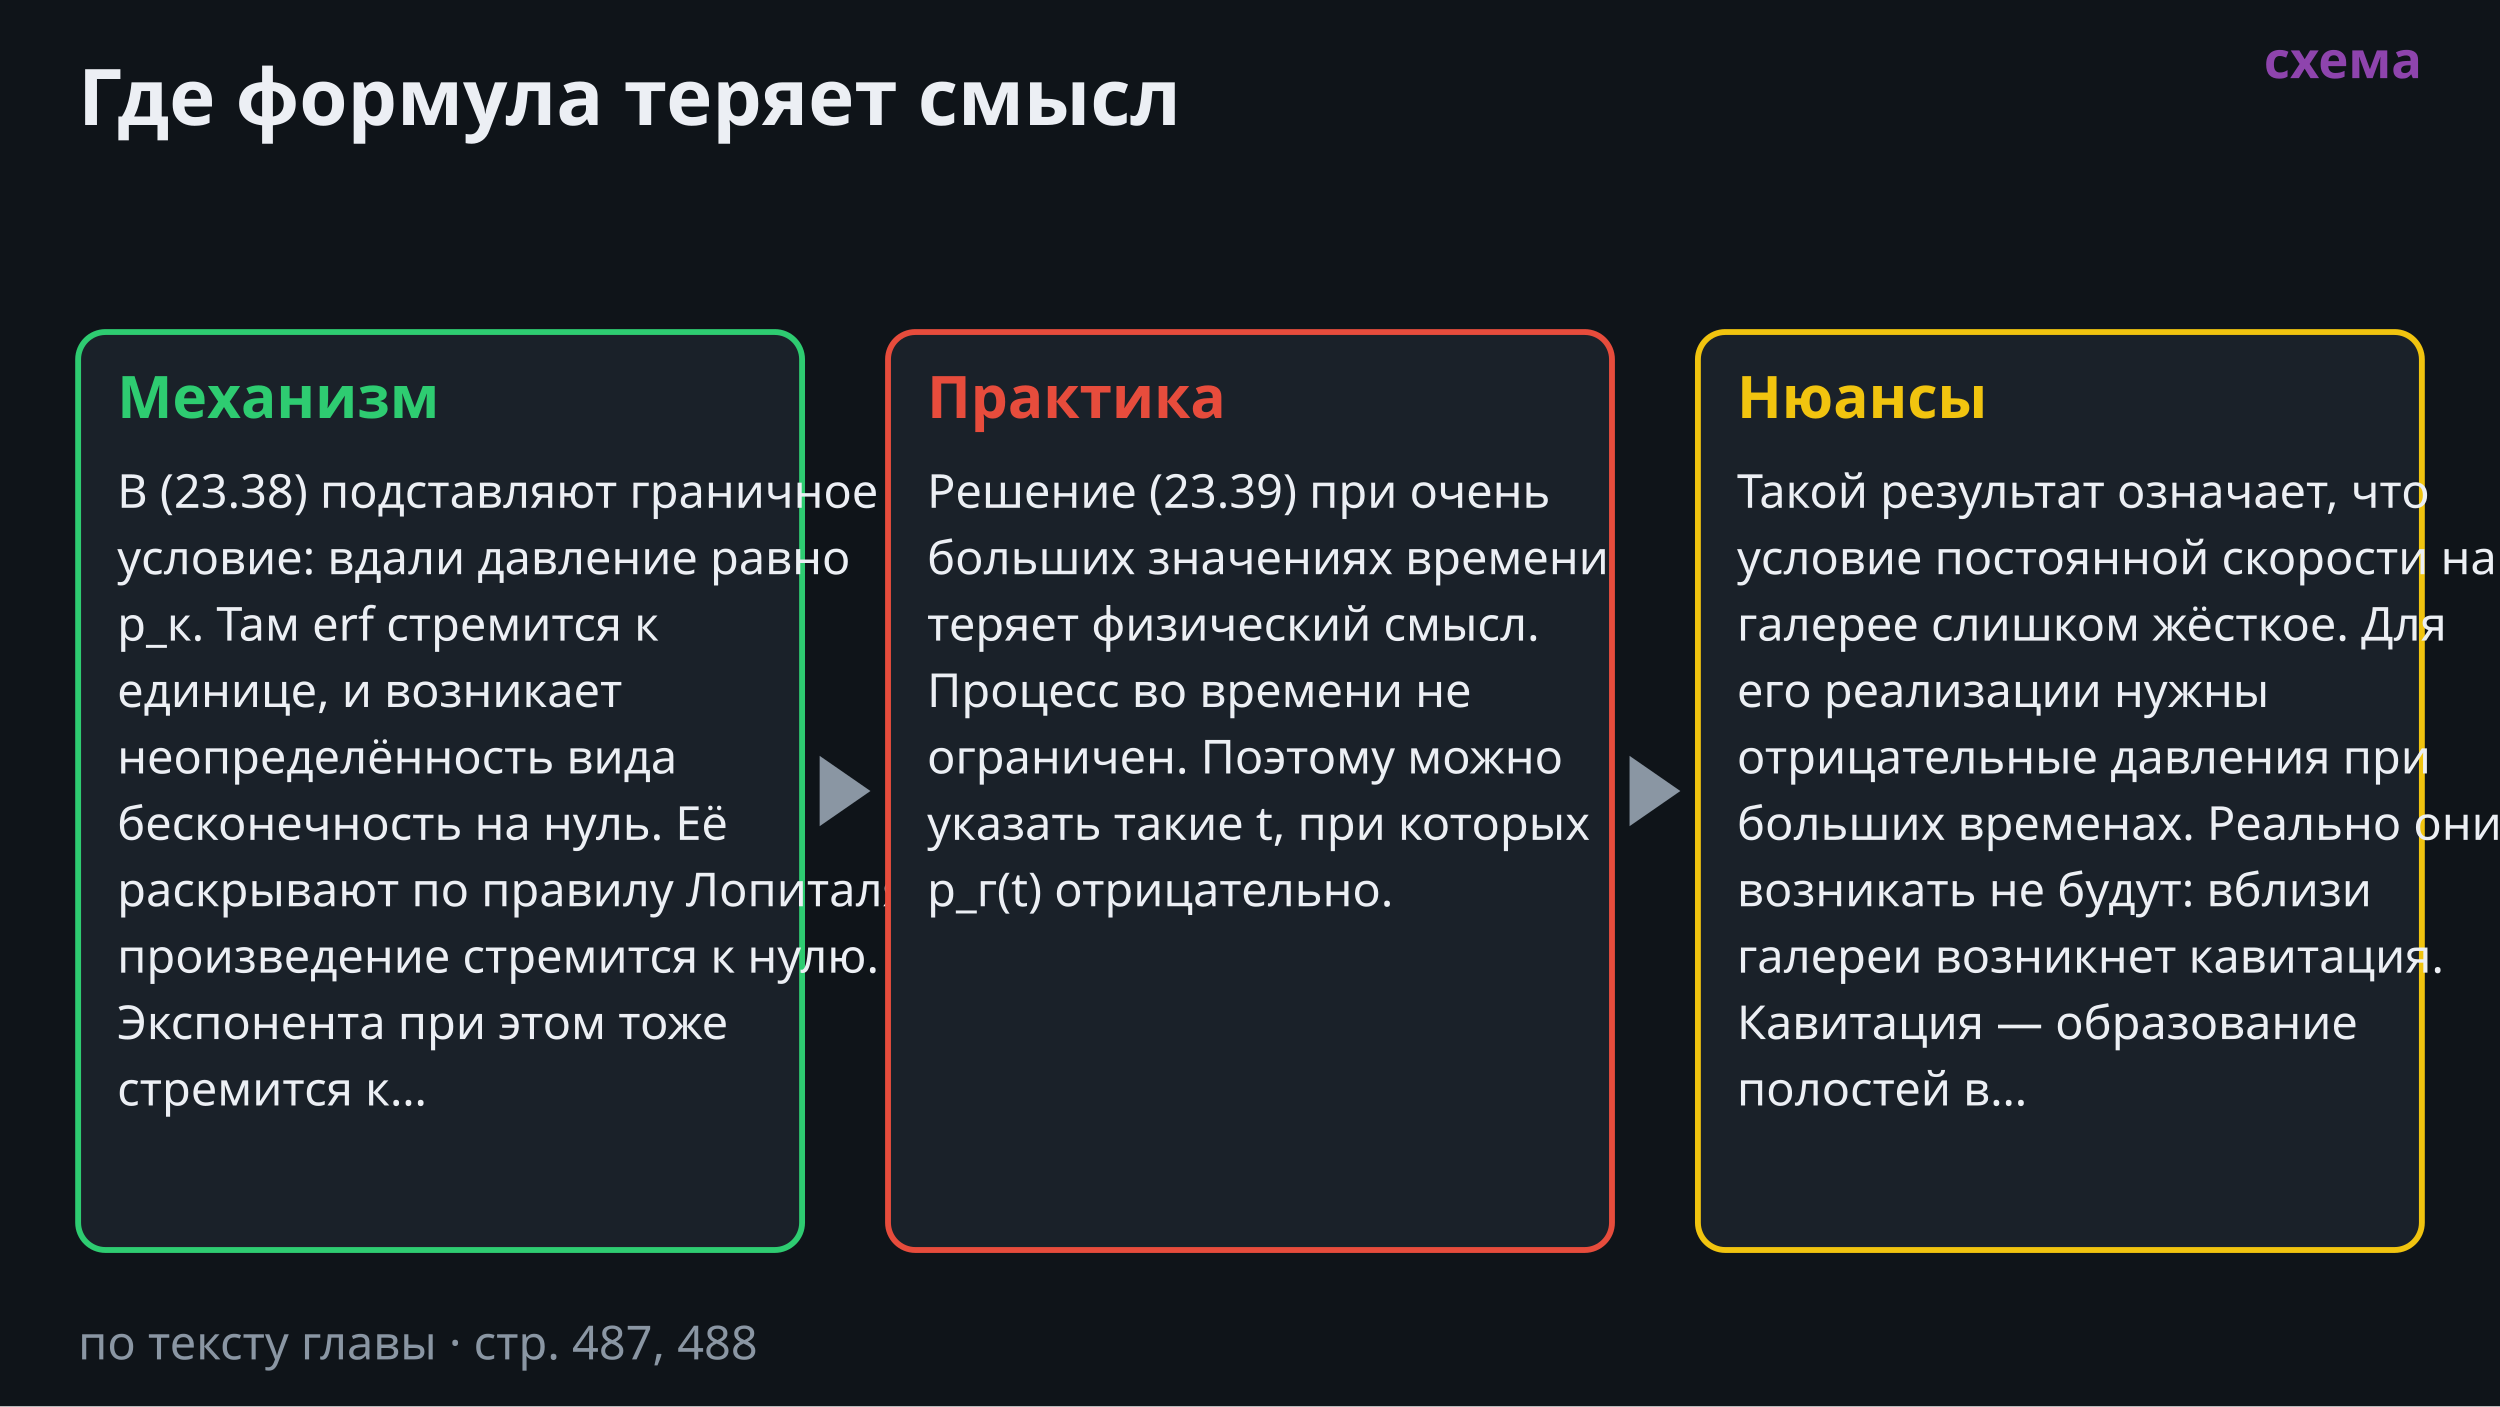
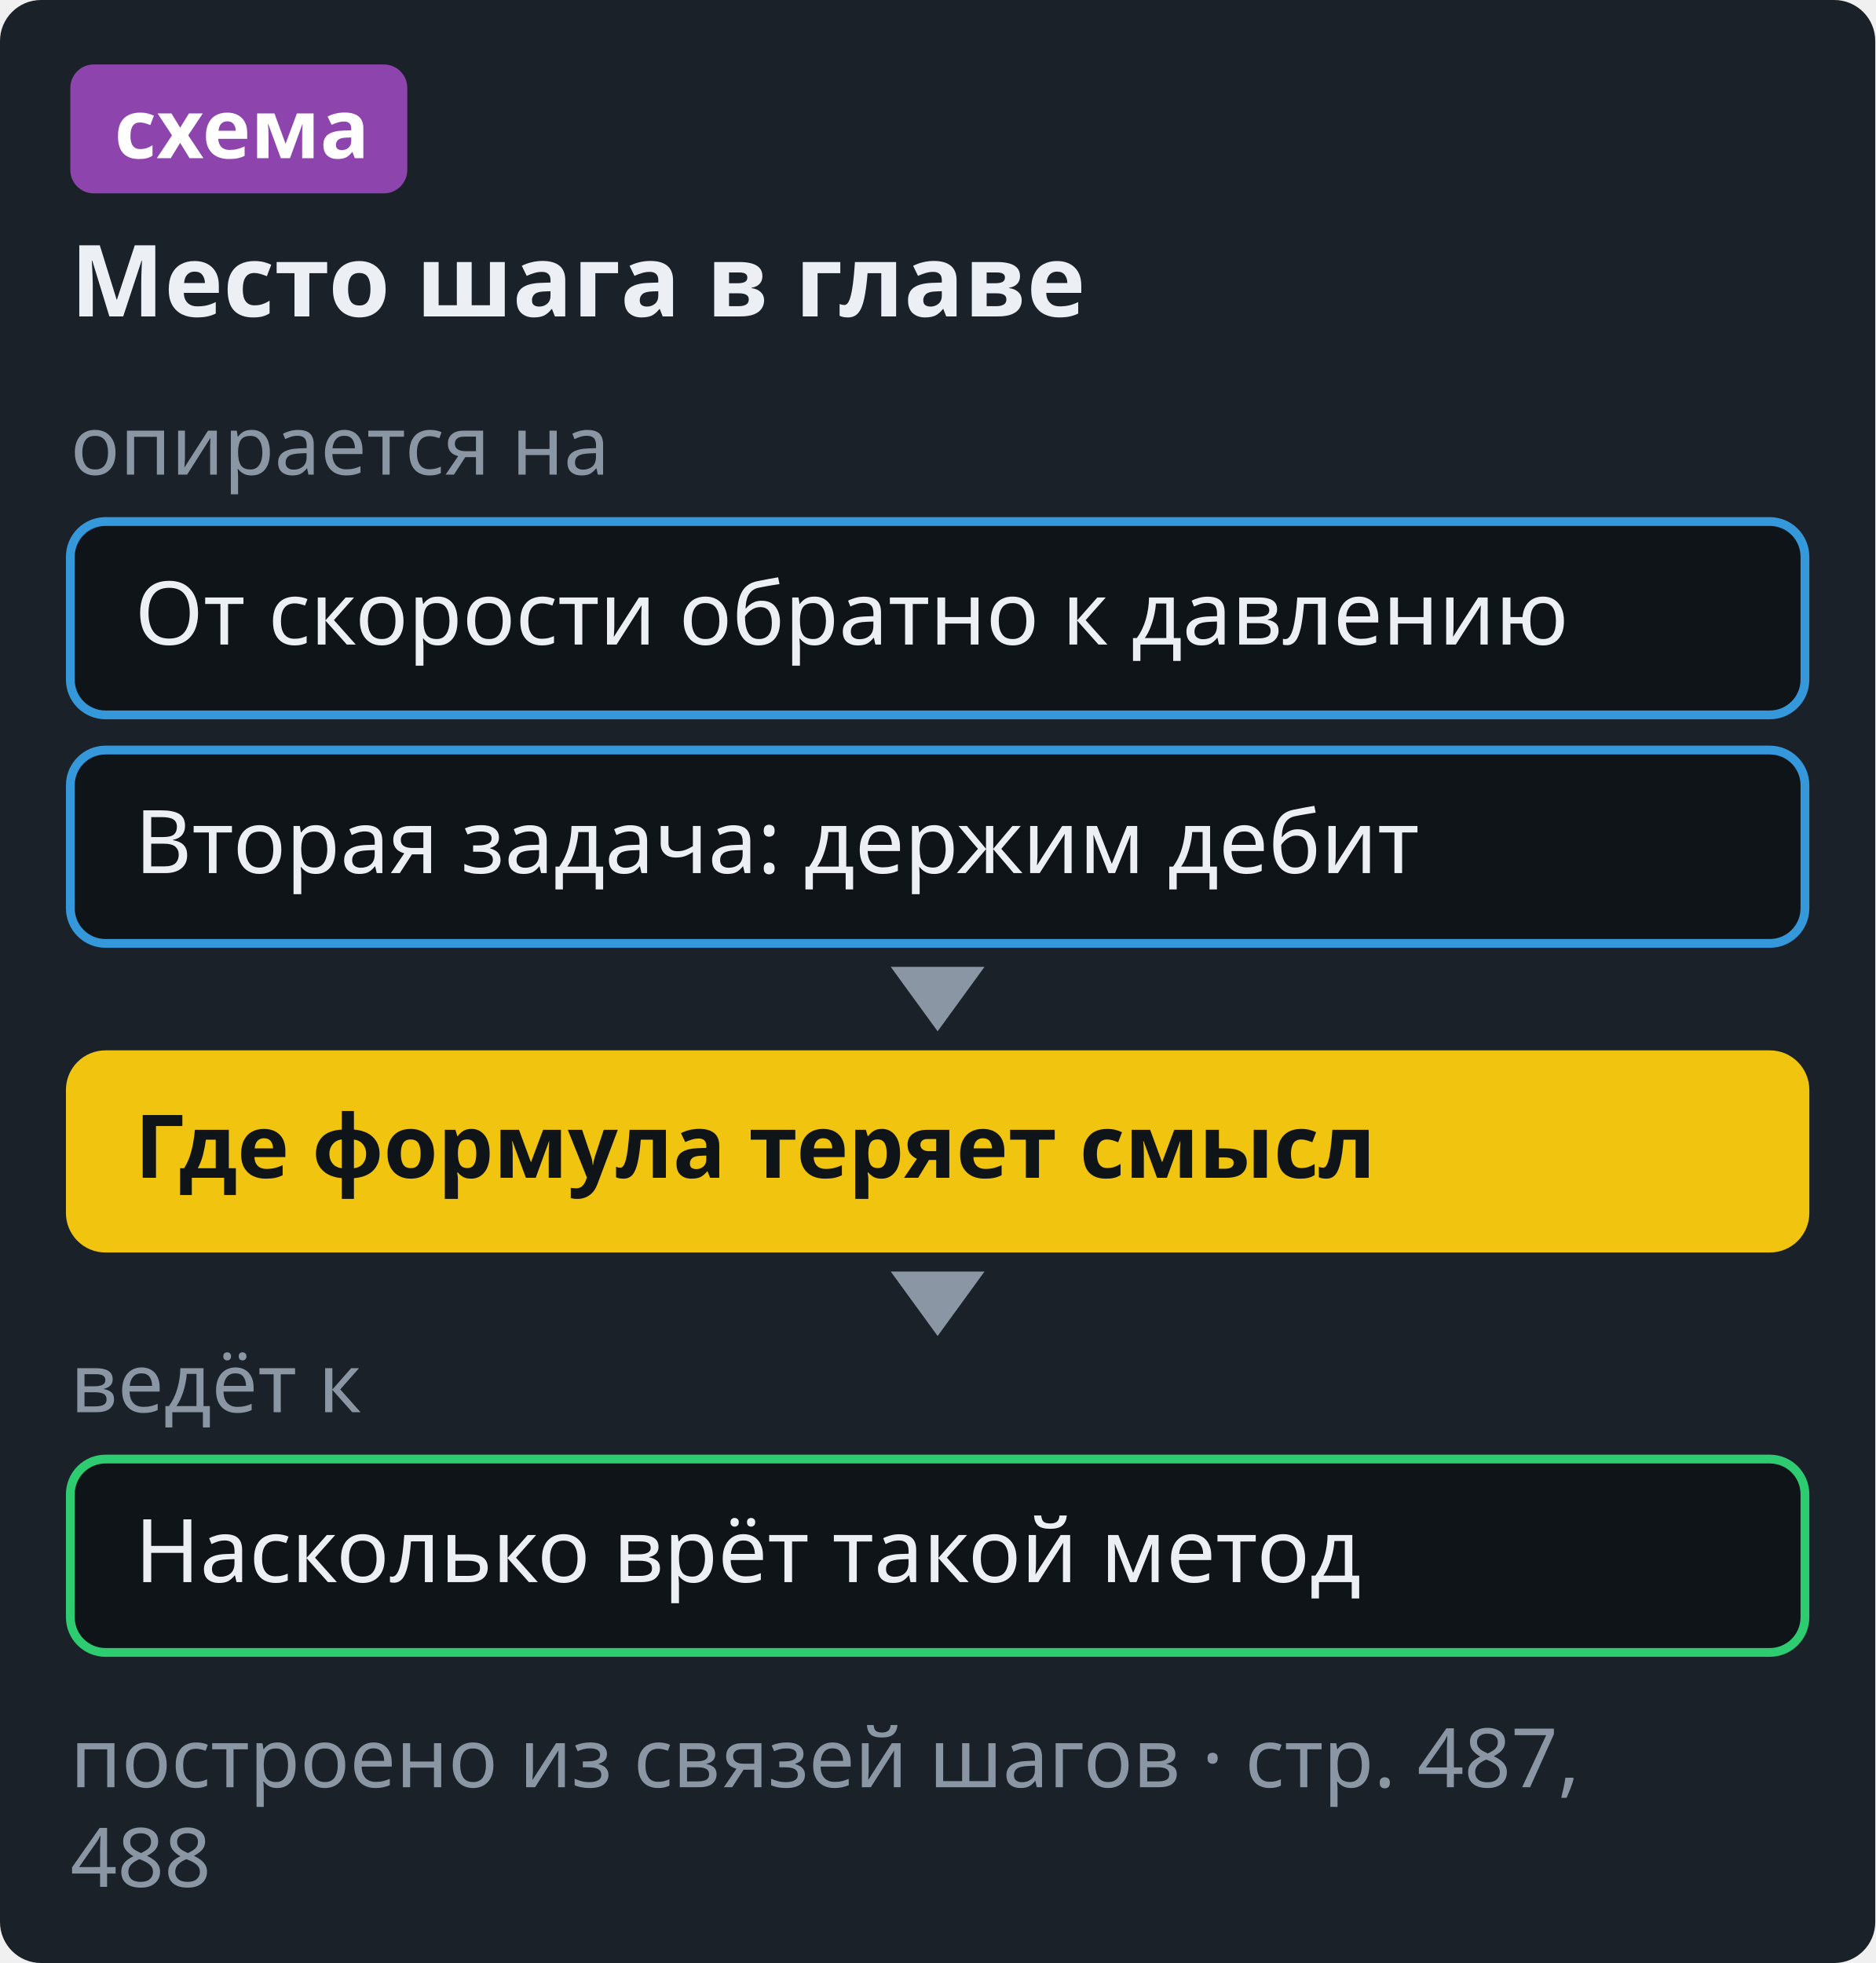
- <svg xmlns="http://www.w3.org/2000/svg" viewBox="0 0 1280 720" width="1280" height="720" style="max-width:100%;height:auto">
-   <rect width="1280" height="720" fill="#0F1419" />
-   <text x="40" y="64" font-family="Segoe UI" font-size="40" font-weight="700" fill="#ECEFF4">Где формула теряет смысл</text>
-   <text x="1240" y="40" text-anchor="end" font-family="Segoe UI" font-size="26" font-weight="700" fill="#8E44AD">схема</text>
-   <rect x="40.0" y="170" width="370.667" height="470" rx="14" fill="#1A2129" stroke="#2ECC71" stroke-width="3" />
-   <text x="60.0" y="214" font-family="Segoe UI" font-size="30" font-weight="700" fill="#2ECC71">Механизм</text>
-   <text x="60.0" y="260" font-family="Segoe UI" font-size="24" fill="#ECEFF4">В (23.38) подставляют граничное</text>
-   <text x="60.0" y="294" font-family="Segoe UI" font-size="24" fill="#ECEFF4">условие: вдали давление равно</text>
-   <text x="60.0" y="328" font-family="Segoe UI" font-size="24" fill="#ECEFF4">p_к. Там erf стремится к</text>
-   <text x="60.0" y="362" font-family="Segoe UI" font-size="24" fill="#ECEFF4">единице, и возникает</text>
-   <text x="60.0" y="396" font-family="Segoe UI" font-size="24" fill="#ECEFF4">неопределённость вида</text>
-   <text x="60.0" y="430" font-family="Segoe UI" font-size="24" fill="#ECEFF4">бесконечность на нуль. Её</text>
-   <text x="60.0" y="464" font-family="Segoe UI" font-size="24" fill="#ECEFF4">раскрывают по правилу Лопиталя:</text>
-   <text x="60.0" y="498" font-family="Segoe UI" font-size="24" fill="#ECEFF4">произведение стремится к нулю.</text>
-   <text x="60.0" y="532" font-family="Segoe UI" font-size="24" fill="#ECEFF4">Экспонента при этом тоже</text>
-   <text x="60.0" y="566" font-family="Segoe UI" font-size="24" fill="#ECEFF4">стремится к…</text>
-   <polygon points="419.667,387 445.667,405 419.667,423" fill="#8A96A3" />
-   <rect x="454.667" y="170" width="370.667" height="470" rx="14" fill="#1A2129" stroke="#E74C3C" stroke-width="3" />
-   <text x="474.667" y="214" font-family="Segoe UI" font-size="30" font-weight="700" fill="#E74C3C">Практика</text>
-   <text x="474.667" y="260" font-family="Segoe UI" font-size="24" fill="#ECEFF4">Решение (23.39) при очень</text>
-   <text x="474.667" y="294" font-family="Segoe UI" font-size="24" fill="#ECEFF4">больших значениях времени</text>
-   <text x="474.667" y="328" font-family="Segoe UI" font-size="24" fill="#ECEFF4">теряет физический смысл.</text>
-   <text x="474.667" y="362" font-family="Segoe UI" font-size="24" fill="#ECEFF4">Процесс во времени не</text>
-   <text x="474.667" y="396" font-family="Segoe UI" font-size="24" fill="#ECEFF4">ограничен. Поэтому можно</text>
-   <text x="474.667" y="430" font-family="Segoe UI" font-size="24" fill="#ECEFF4">указать такие t, при которых</text>
-   <text x="474.667" y="464" font-family="Segoe UI" font-size="24" fill="#ECEFF4">p_г(t) отрицательно.</text>
-   <polygon points="834.333,387 860.333,405 834.333,423" fill="#8A96A3" />
-   <rect x="869.333" y="170" width="370.667" height="470" rx="14" fill="#1A2129" stroke="#F1C40F" stroke-width="3" />
-   <text x="889.333" y="214" font-family="Segoe UI" font-size="30" font-weight="700" fill="#F1C40F">Нюансы</text>
-   <text x="889.333" y="260" font-family="Segoe UI" font-size="24" fill="#ECEFF4">Такой результат означает, что</text>
-   <text x="889.333" y="294" font-family="Segoe UI" font-size="24" fill="#ECEFF4">условие постоянной скорости на</text>
-   <text x="889.333" y="328" font-family="Segoe UI" font-size="24" fill="#ECEFF4">галерее слишком жёсткое. Для</text>
-   <text x="889.333" y="362" font-family="Segoe UI" font-size="24" fill="#ECEFF4">его реализации нужны</text>
-   <text x="889.333" y="396" font-family="Segoe UI" font-size="24" fill="#ECEFF4">отрицательные давления при</text>
-   <text x="889.333" y="430" font-family="Segoe UI" font-size="24" fill="#ECEFF4">больших временах. Реально они</text>
-   <text x="889.333" y="464" font-family="Segoe UI" font-size="24" fill="#ECEFF4">возникать не будут: вблизи</text>
-   <text x="889.333" y="498" font-family="Segoe UI" font-size="24" fill="#ECEFF4">галереи возникнет кавитация.</text>
-   <text x="889.333" y="532" font-family="Segoe UI" font-size="24" fill="#ECEFF4">Кавитация — образование</text>
-   <text x="889.333" y="566" font-family="Segoe UI" font-size="24" fill="#ECEFF4">полостей в…</text>
-   <text x="40" y="696" font-family="Segoe UI" font-size="24" fill="#8A96A3">по тексту главы · стр. 487, 488</text>
+ <svg xmlns="http://www.w3.org/2000/svg" viewBox="0 0 640 670" width="640" height="670" style="max-width:100%;height:auto">
+   <rect width="640" height="670" rx="14" fill="#1A2129" />
+   <rect x="24" y="22" width="115" height="44" rx="8" fill="#8E44AD" />
+   <text x="39.0" y="54.0" font-family="Segoe UI,system-ui,sans-serif" font-size="28" font-weight="600" fill="#FFFFFF" text-anchor="start">схема</text>
+   <text x="24.0" y="108.0" font-family="Segoe UI,system-ui,sans-serif" font-size="34" font-weight="700" fill="#ECEFF4" text-anchor="start">Место шага в главе</text>
+   <text x="24.0" y="162.0" font-family="Segoe UI,system-ui,sans-serif" font-size="28" font-weight="400" fill="#8A96A3" text-anchor="start">опирается на</text>
+   <rect x="24" y="178" width="592" height="66" rx="12" fill="#0F1419" stroke="#3498DB" stroke-width="3" />
+   <text x="46.0" y="220.0" font-family="Segoe UI,system-ui,sans-serif" font-size="30" font-weight="400" fill="#ECEFF4" text-anchor="start">От скорости обратно к давлению</text>
+   <rect x="24" y="256" width="592" height="66" rx="12" fill="#0F1419" stroke="#3498DB" stroke-width="3" />
+   <text x="46.0" y="298.0" font-family="Segoe UI,system-ui,sans-serif" font-size="30" font-weight="400" fill="#ECEFF4" text-anchor="start">Вторая задача: держим дебит</text>
+   <polygon points="304.0,330 336.0,330 320.0,352" fill="#8A96A3" />
+   <rect x="24" y="360" width="592" height="66" rx="12" fill="#F1C40F" stroke="#F1C40F" stroke-width="3" />
+   <text x="46.0" y="402.0" font-family="Segoe UI,system-ui,sans-serif" font-size="30" font-weight="700" fill="#0F1419" text-anchor="start">Где формула теряет смысл</text>
+   <polygon points="304.0,434 336.0,434 320.0,456" fill="#8A96A3" />
+   <text x="24.0" y="482.0" font-family="Segoe UI,system-ui,sans-serif" font-size="28" font-weight="400" fill="#8A96A3" text-anchor="start">ведёт к</text>
+   <rect x="24" y="498" width="592" height="66" rx="12" fill="#0F1419" stroke="#2ECC71" stroke-width="3" />
+   <text x="46.0" y="540.0" font-family="Segoe UI,system-ui,sans-serif" font-size="30" font-weight="400" fill="#ECEFF4" text-anchor="start">Насколько врёт такой метод</text>
+   <text x="24.0" y="610.0" font-family="Segoe UI,system-ui,sans-serif" font-size="28" font-weight="400" fill="#8A96A3" text-anchor="start">построено из связей шагов · стр. 487,</text>
+   <text x="24.0" y="644.0" font-family="Segoe UI,system-ui,sans-serif" font-size="28" font-weight="400" fill="#8A96A3" text-anchor="start">488</text>
</svg>
